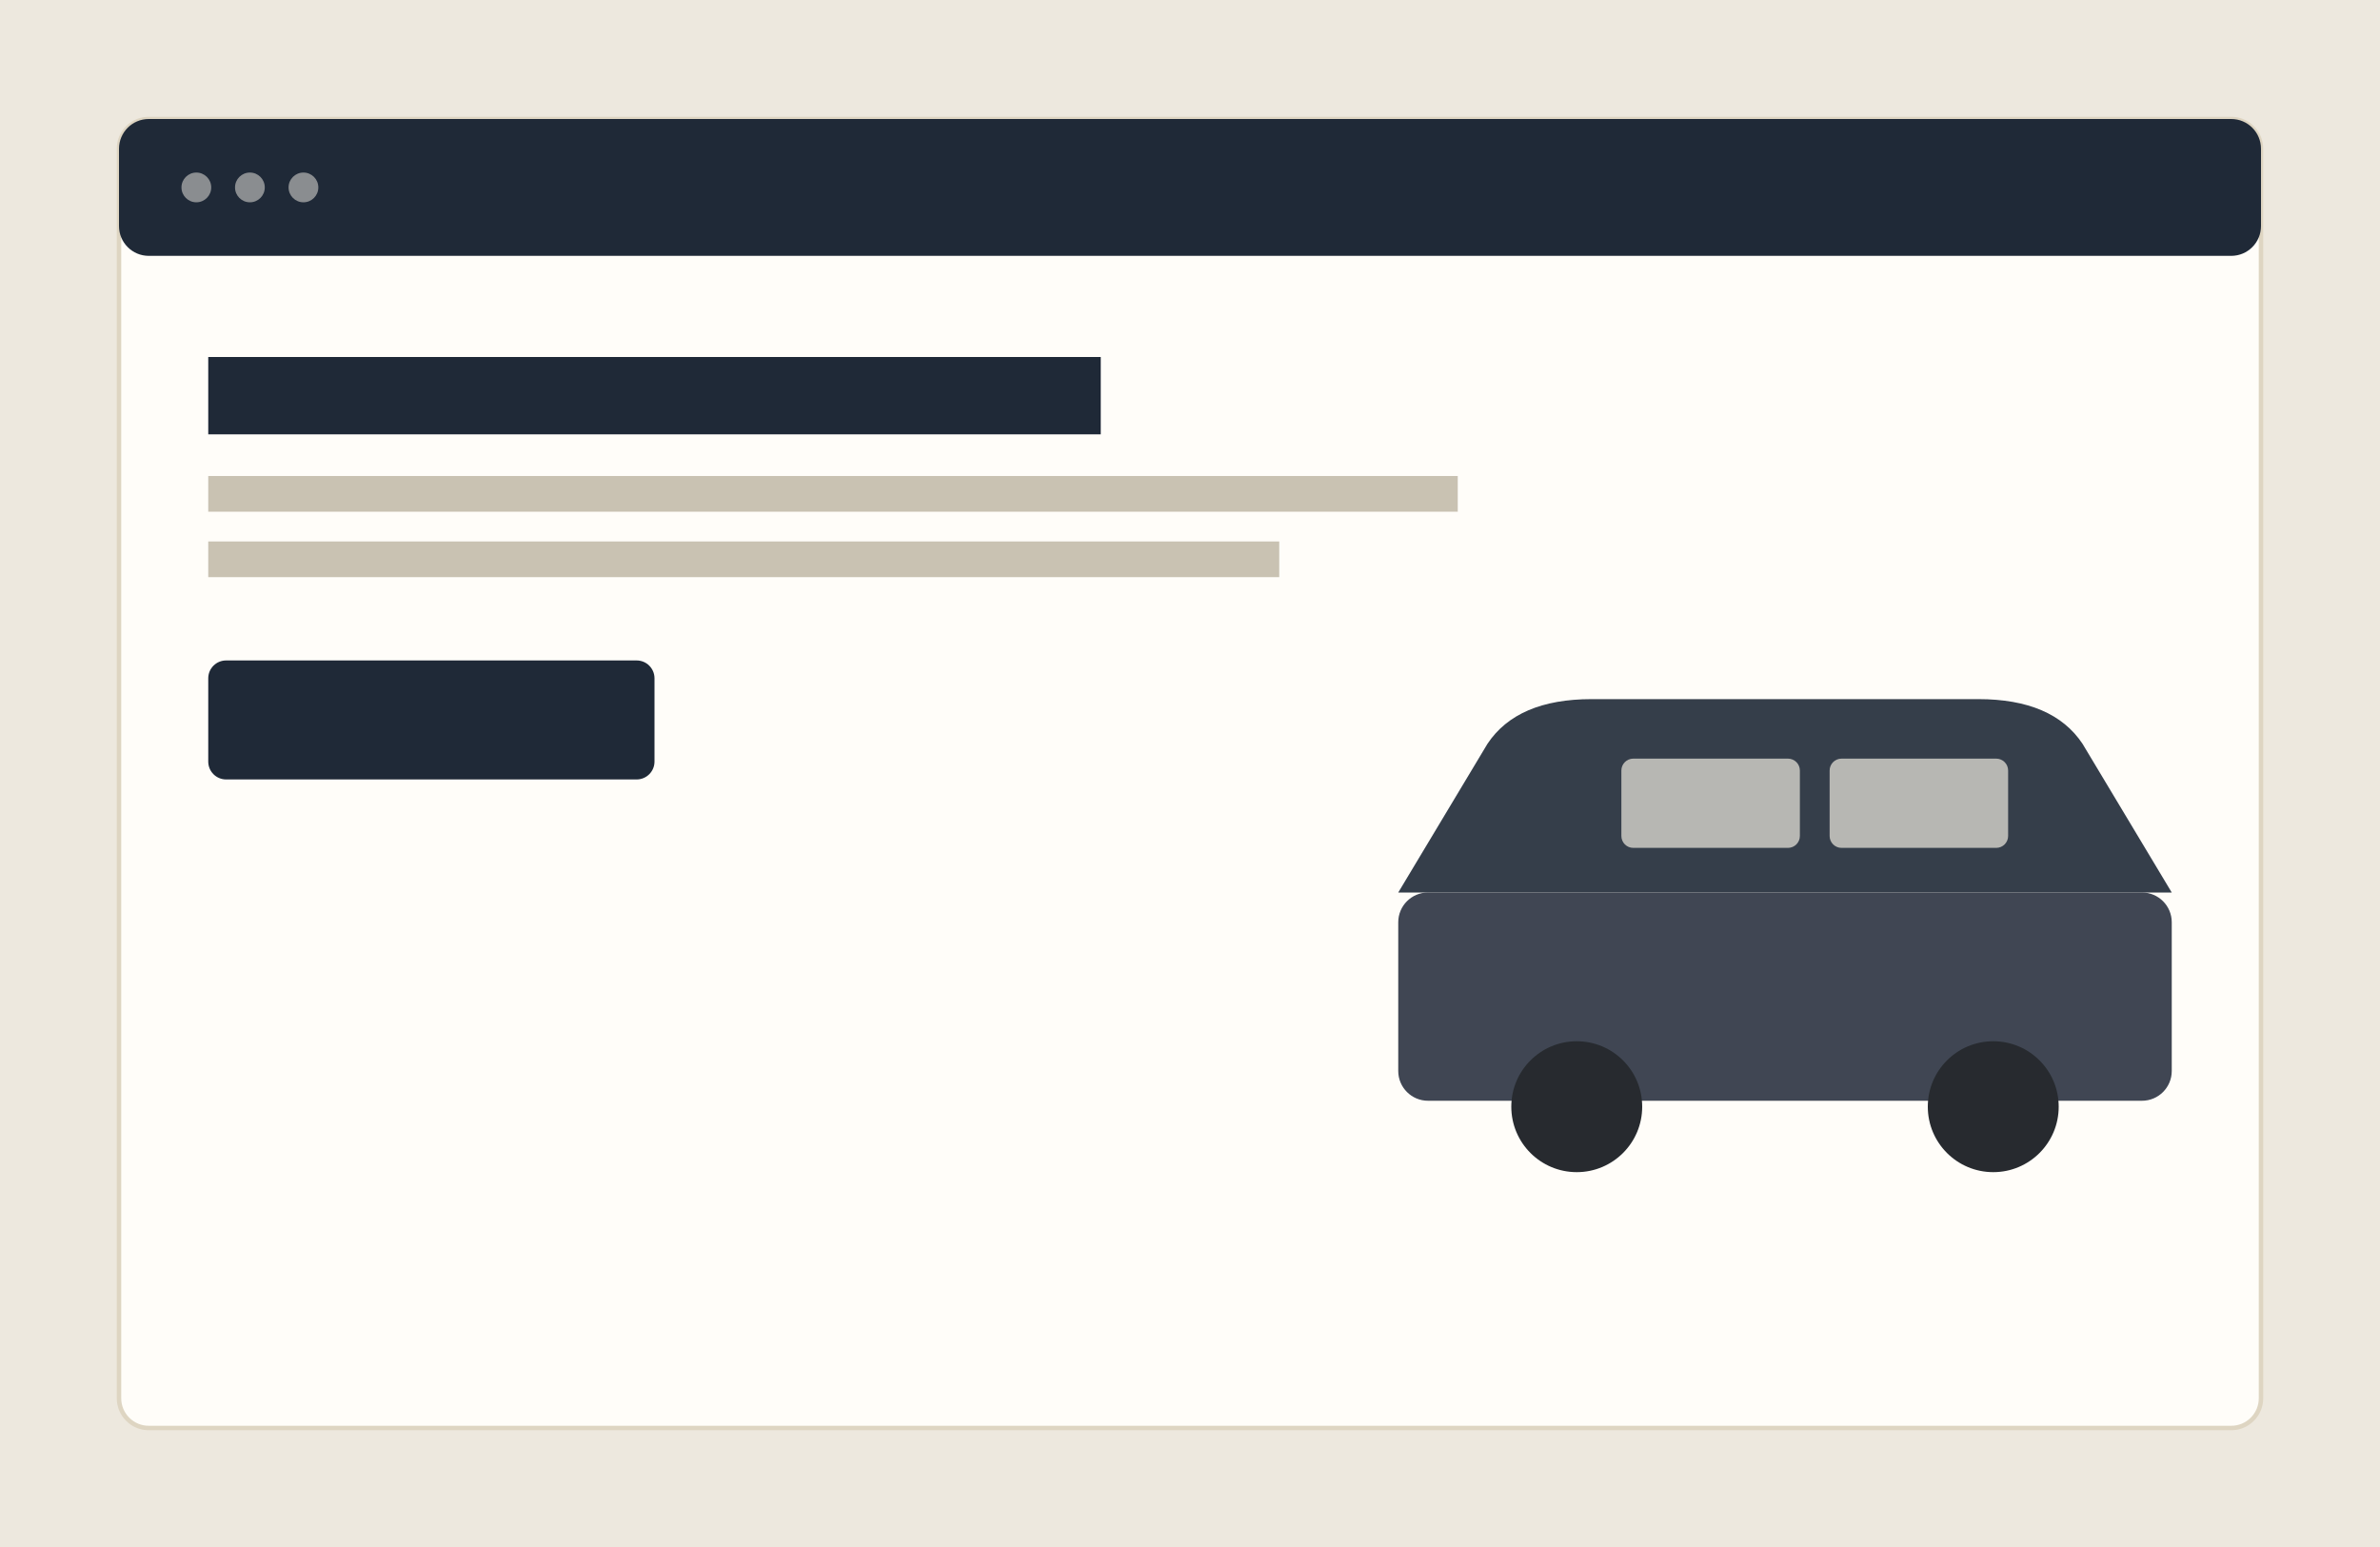
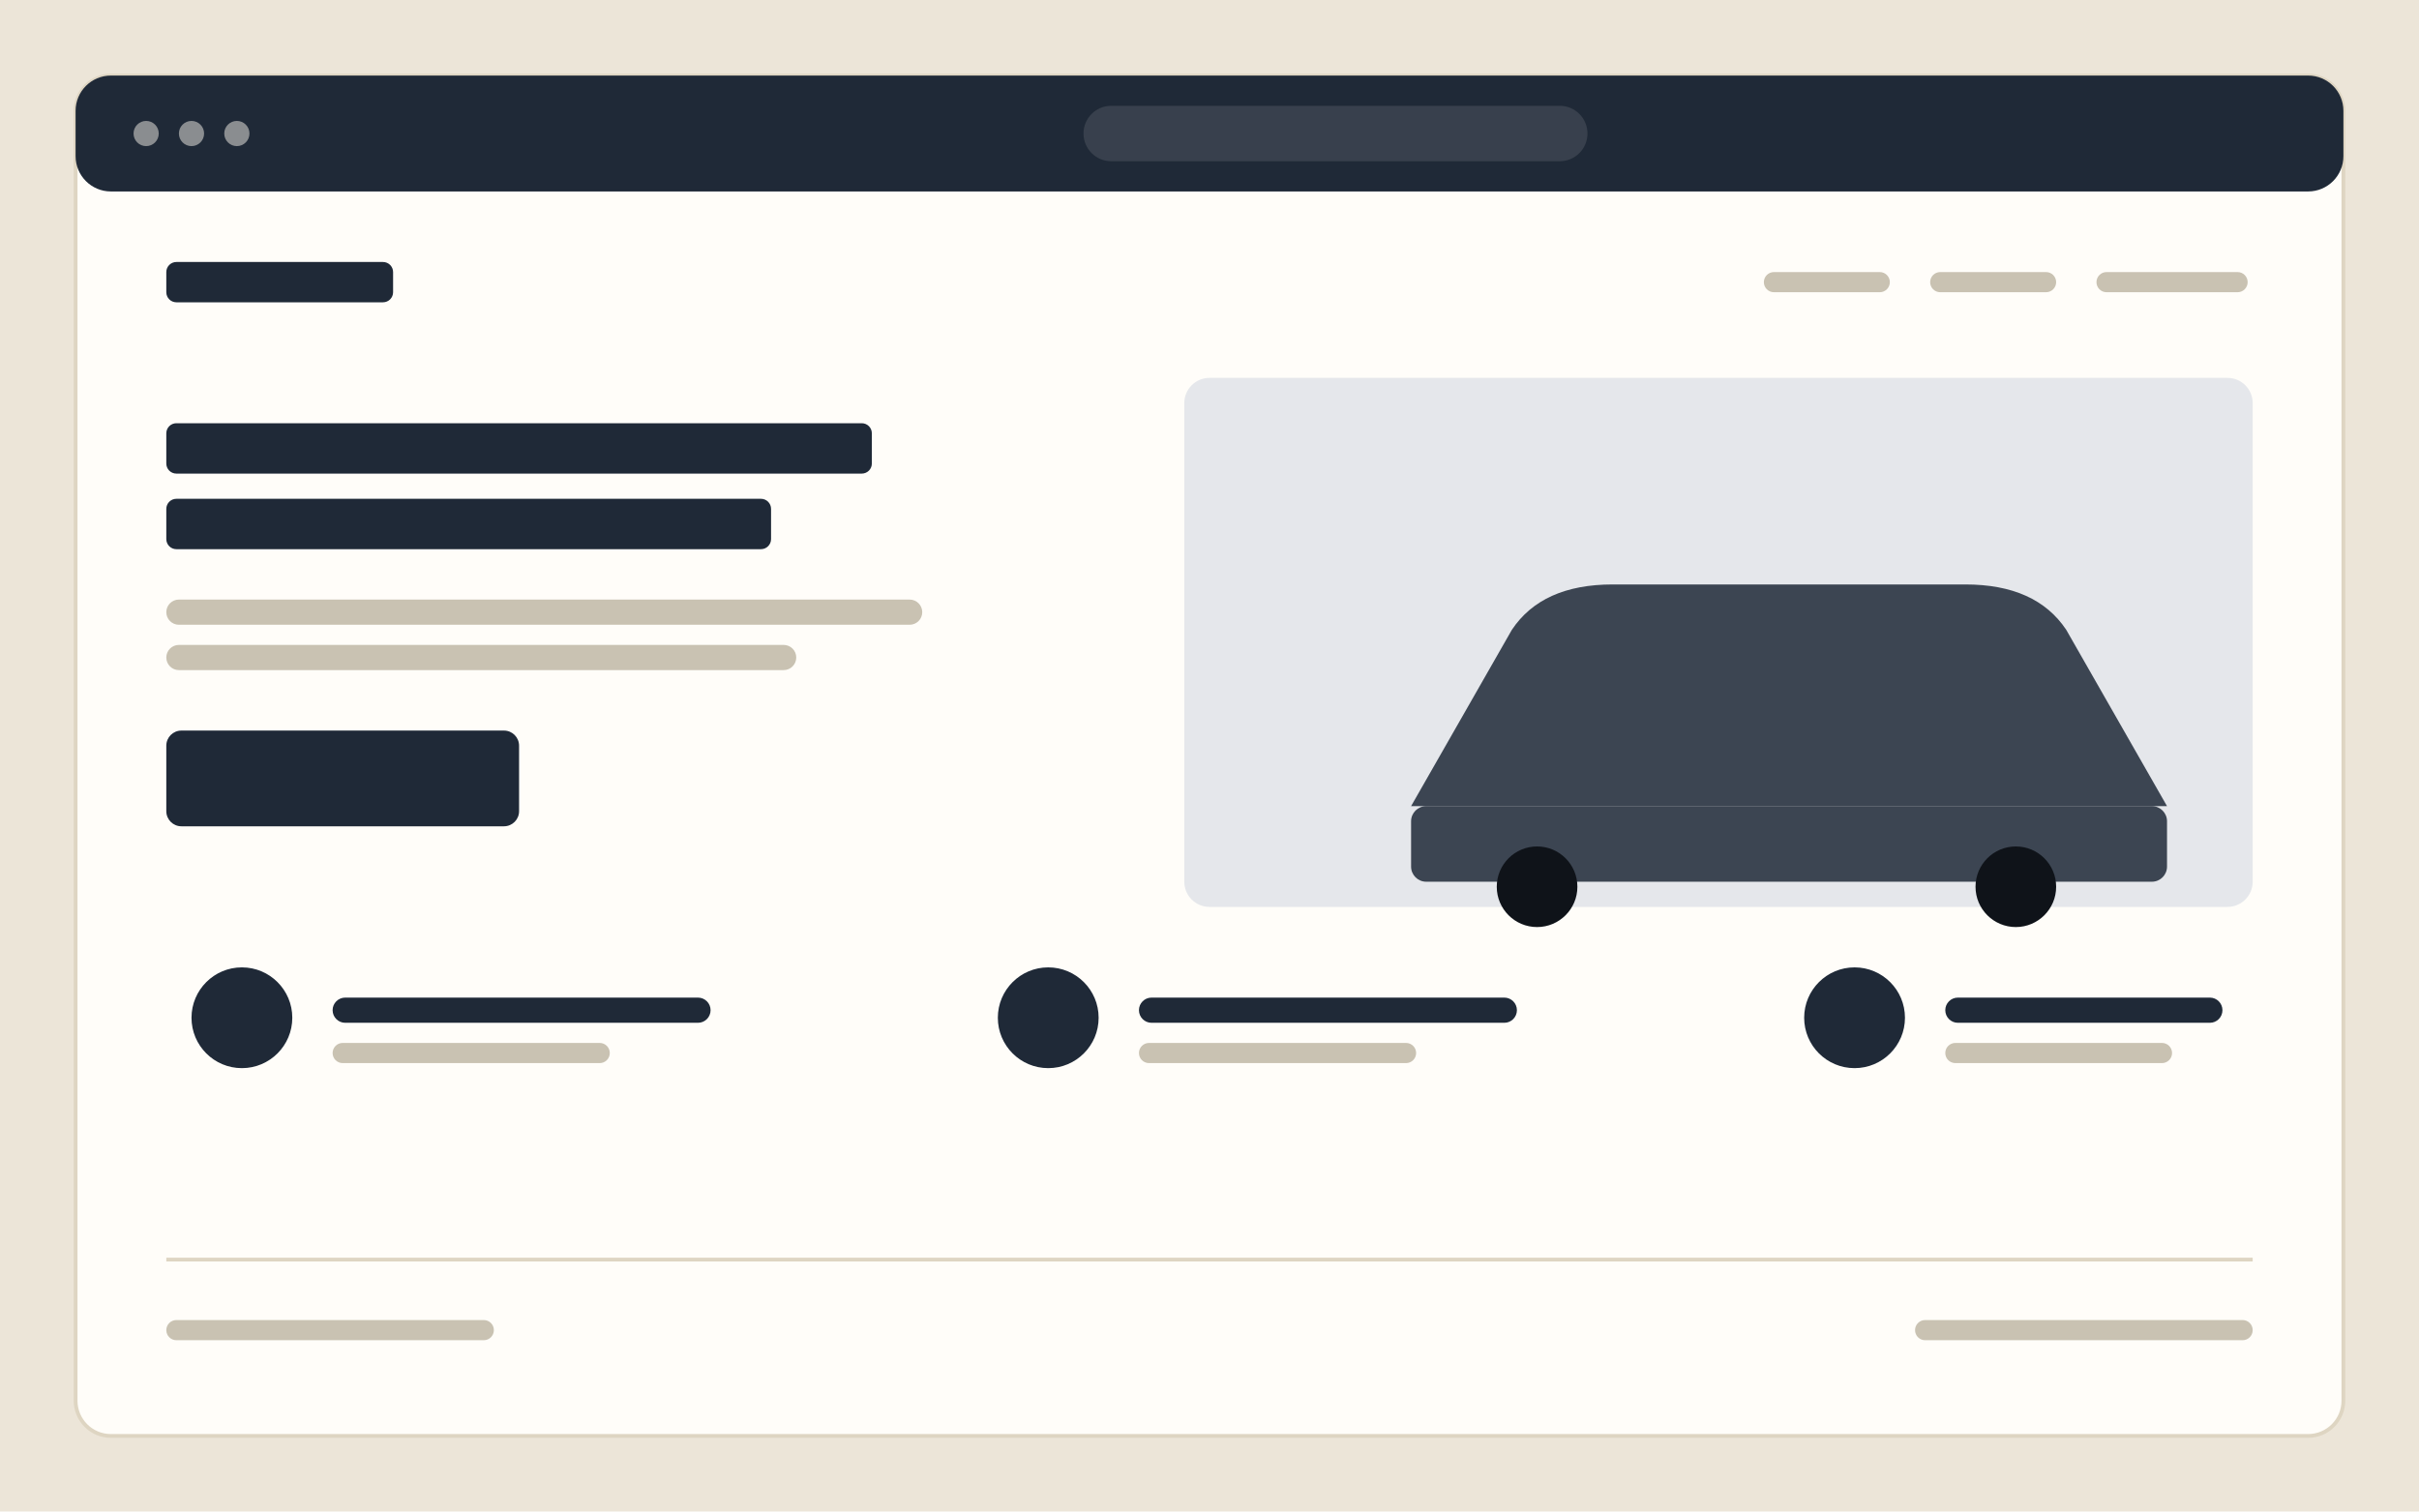
- <svg xmlns="http://www.w3.org/2000/svg" viewBox="0 0 800 520" role="img" aria-label="Placeholder preview of the Detailing Lab demo website">
-   <rect width="800" height="520" fill="#EDE8DE" />
-   <rect x="40" y="40" width="720" height="440" rx="10" fill="#FFFDF9" stroke="#DED5C2" stroke-width="1.5" />
-   <rect x="40" y="40" width="720" height="46" rx="10" fill="#1F2937" />
-   <circle cx="66" cy="63" r="5" fill="#F6F2EA" opacity="0.5" />
-   <circle cx="84" cy="63" r="5" fill="#F6F2EA" opacity="0.5" />
-   <circle cx="102" cy="63" r="5" fill="#F6F2EA" opacity="0.5" />
-   <rect x="70" y="120" width="300" height="26" fill="#1F2937" />
-   <rect x="70" y="160" width="420" height="12" fill="#C9C2B2" />
-   <rect x="70" y="182" width="360" height="12" fill="#C9C2B2" />
-   <rect x="70" y="222" width="150" height="40" rx="6" fill="#1F2937" />
-   <g opacity="0.9">
-     <path d="M470 300 L730 300 L700 250 Q690 235 665 235 L535 235 Q510 235 500 250 Z" fill="#1F2937" />
-     <rect x="470" y="300" width="260" height="70" rx="10" fill="#2B3241" />
-     <circle cx="530" cy="372" r="22" fill="#0F1319" />
-     <circle cx="670" cy="372" r="22" fill="#0F1319" />
-     <rect x="545" y="255" width="60" height="30" rx="4" fill="#EDE8DE" opacity="0.7" />
-     <rect x="615" y="255" width="60" height="30" rx="4" fill="#EDE8DE" opacity="0.7" />
+ <svg xmlns="http://www.w3.org/2000/svg" viewBox="0 0 960 600" role="img" aria-label="Placeholder preview of the Detailing Lab demo website">
+   <rect width="960" height="600" fill="#ECE5D8" />
+   <rect x="30" y="30" width="900" height="540" rx="14" fill="#FFFDF9" stroke="#DED5C2" stroke-width="1.5" />
+   <rect x="30" y="30" width="900" height="46" rx="14" fill="#1F2937" />
+   <circle cx="58" cy="53" r="5" fill="#F6F2EA" opacity="0.5" />
+   <circle cx="76" cy="53" r="5" fill="#F6F2EA" opacity="0.5" />
+   <circle cx="94" cy="53" r="5" fill="#F6F2EA" opacity="0.5" />
+   <rect x="430" y="42" width="200" height="22" rx="11" fill="#F6F2EA" opacity="0.12" />
+   <rect x="66" y="104" width="90" height="16" rx="4" fill="#1F2937" />
+   <rect x="700" y="108" width="50" height="8" rx="4" fill="#C9C2B2" />
+   <rect x="766" y="108" width="50" height="8" rx="4" fill="#C9C2B2" />
+   <rect x="832" y="108" width="60" height="8" rx="4" fill="#C9C2B2" />
+   <rect x="66" y="168" width="280" height="20" rx="4" fill="#1F2937" />
+   <rect x="66" y="198" width="240" height="20" rx="4" fill="#1F2937" />
+   <rect x="66" y="238" width="300" height="10" rx="5" fill="#C9C2B2" />
+   <rect x="66" y="256" width="250" height="10" rx="5" fill="#C9C2B2" />
+   <rect x="66" y="290" width="140" height="38" rx="6" fill="#1F2937" />
+   <rect x="470" y="150" width="424" height="210" rx="10" fill="#E5E7EB" />
+   <path d="M560 320 L860 320 L820 250 Q808 232 780 232 L640 232 Q612 232 600 250 Z" fill="#1F2937" opacity="0.85" />
+   <rect x="560" y="320" width="300" height="30" rx="6" fill="#1F2937" opacity="0.85" />
+   <circle cx="610" cy="352" r="16" fill="#0F1319" />
+   <circle cx="800" cy="352" r="16" fill="#0F1319" />
+   <g>
+     <circle cx="96" cy="404" r="20" fill="#1F2937" />
+     <rect x="132" y="396" width="150" height="10" rx="5" fill="#1F2937" />
+     <rect x="132" y="414" width="110" height="8" rx="4" fill="#C9C2B2" />
  </g>
+   <g>
+     <circle cx="416" cy="404" r="20" fill="#1F2937" />
+     <rect x="452" y="396" width="150" height="10" rx="5" fill="#1F2937" />
+     <rect x="452" y="414" width="110" height="8" rx="4" fill="#C9C2B2" />
+   </g>
+   <g>
+     <circle cx="736" cy="404" r="20" fill="#1F2937" />
+     <rect x="772" y="396" width="110" height="10" rx="5" fill="#1F2937" />
+     <rect x="772" y="414" width="90" height="8" rx="4" fill="#C9C2B2" />
+   </g>
+   <line x1="66" y1="500" x2="894" y2="500" stroke="#DED5C2" stroke-width="1.5" />
+   <rect x="66" y="524" width="130" height="8" rx="4" fill="#C9C2B2" />
+   <rect x="760" y="524" width="134" height="8" rx="4" fill="#C9C2B2" />
</svg>
